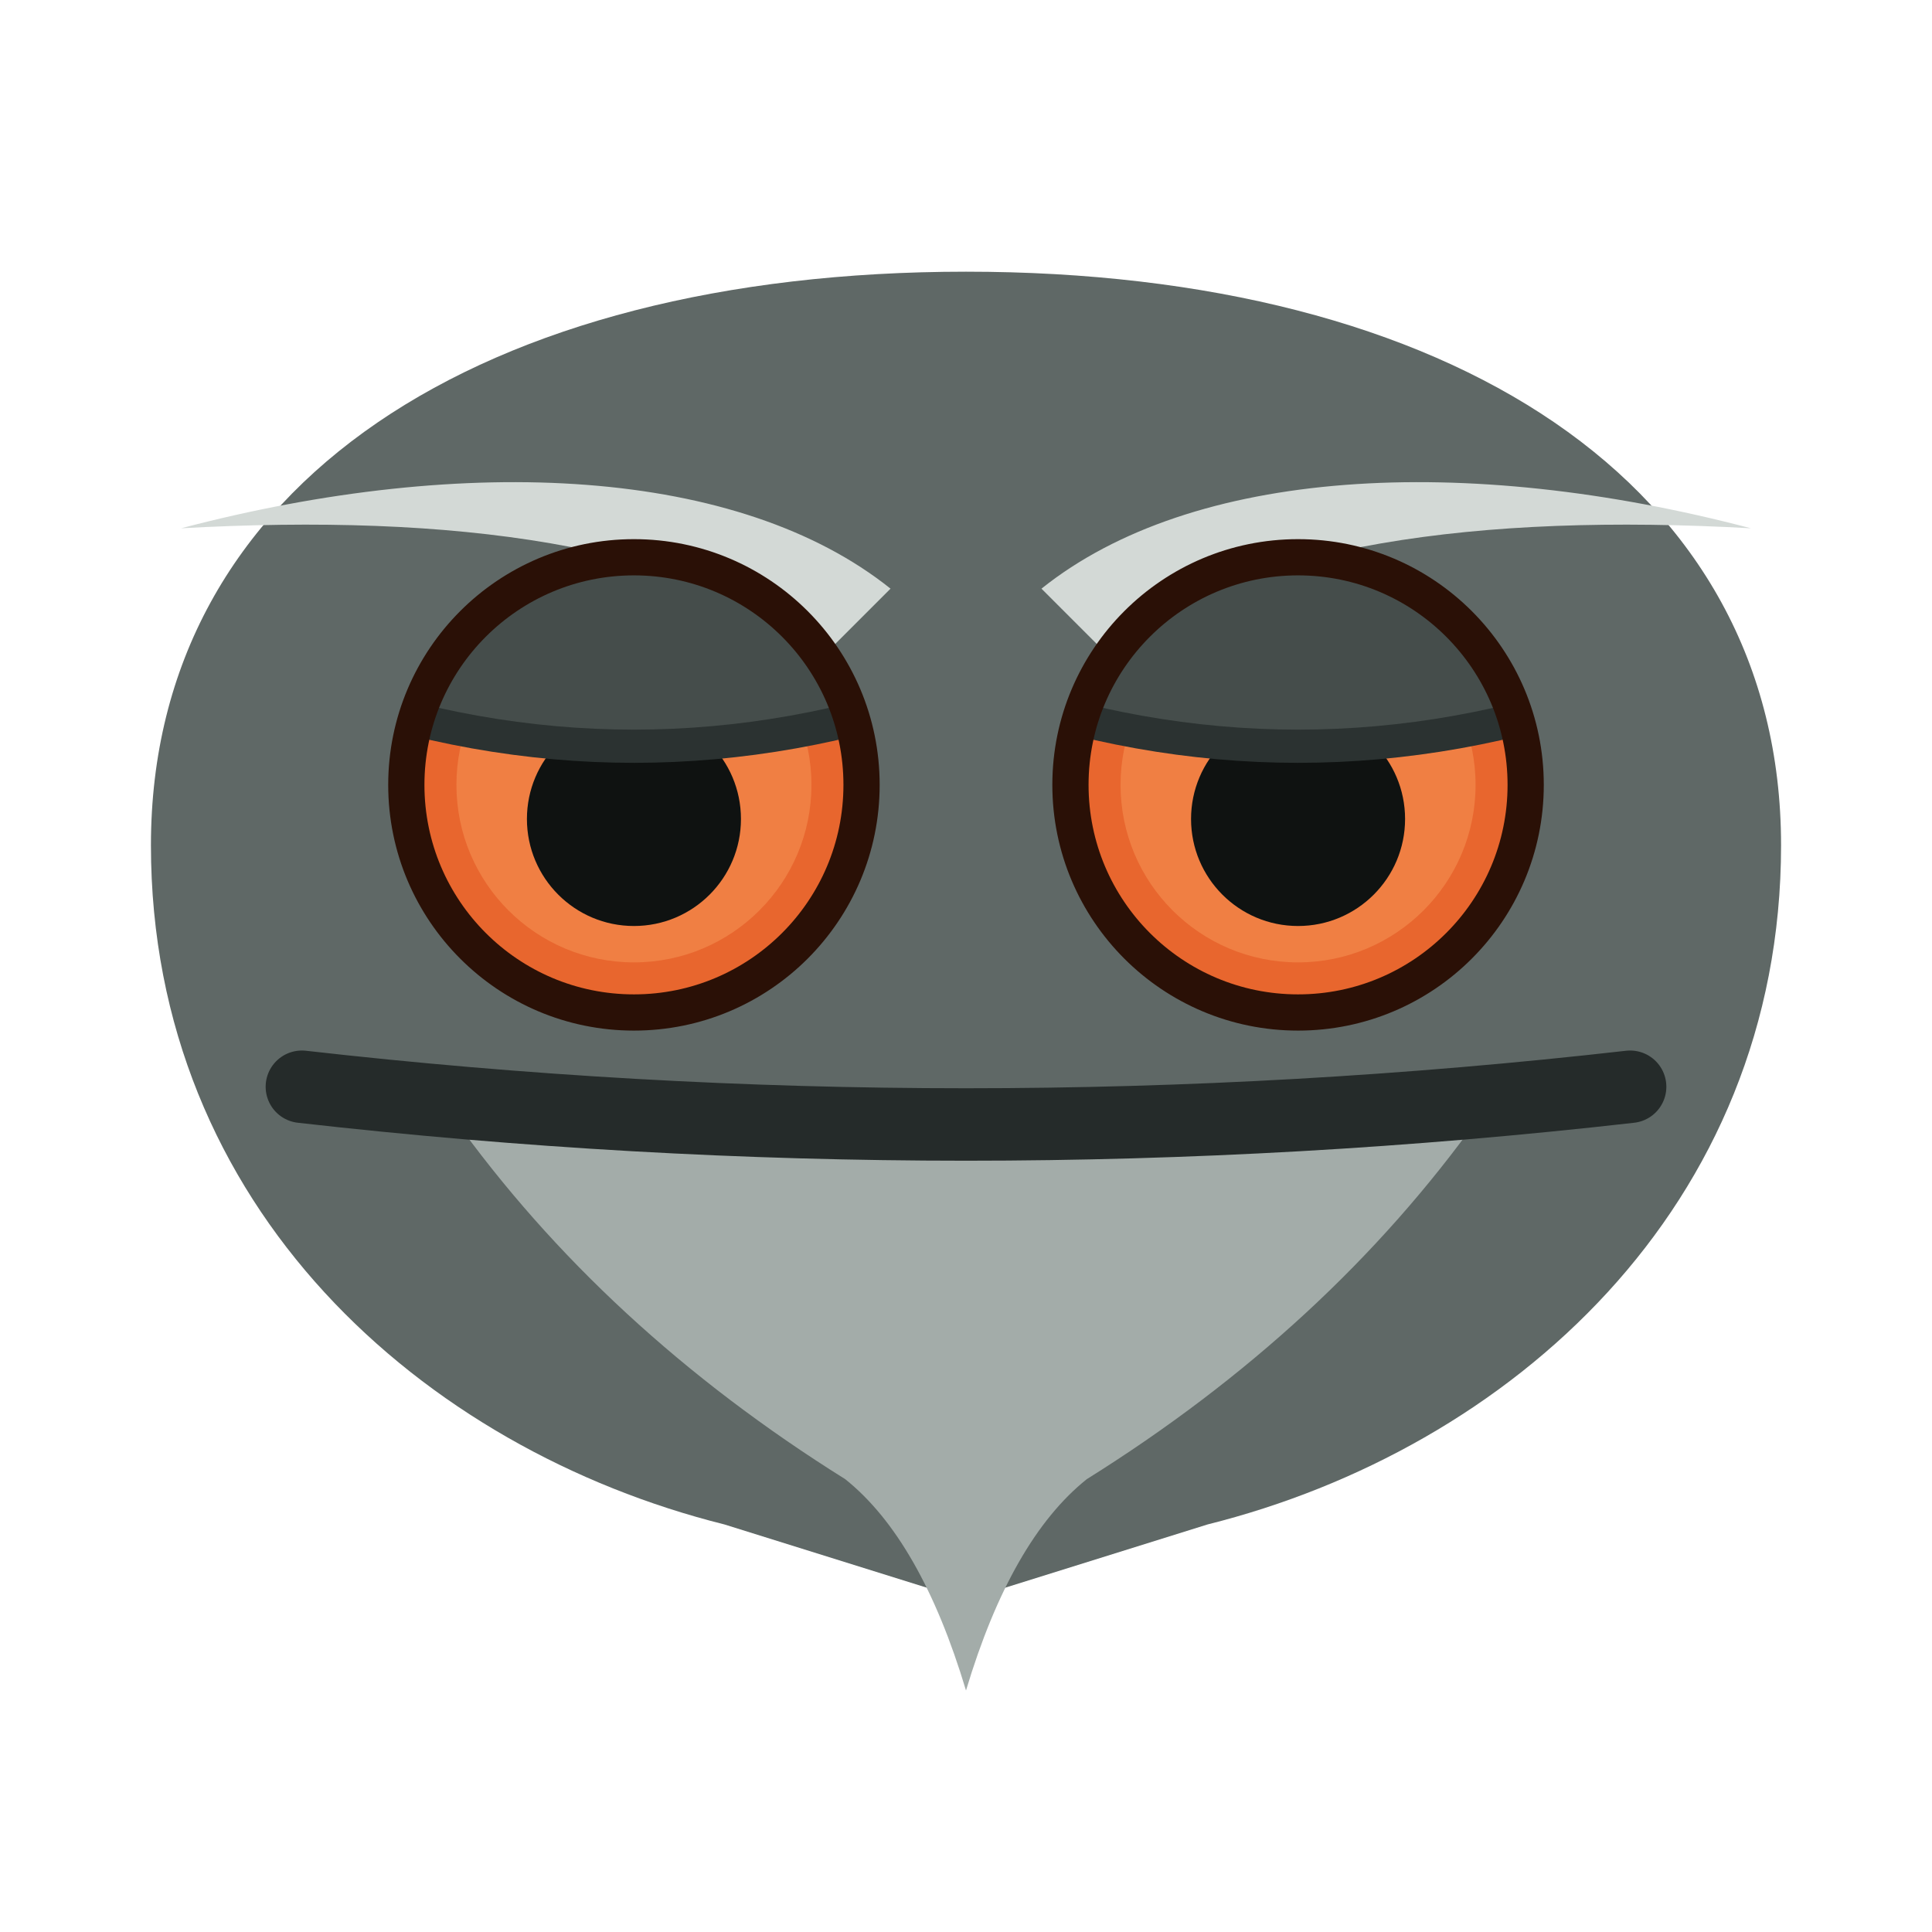
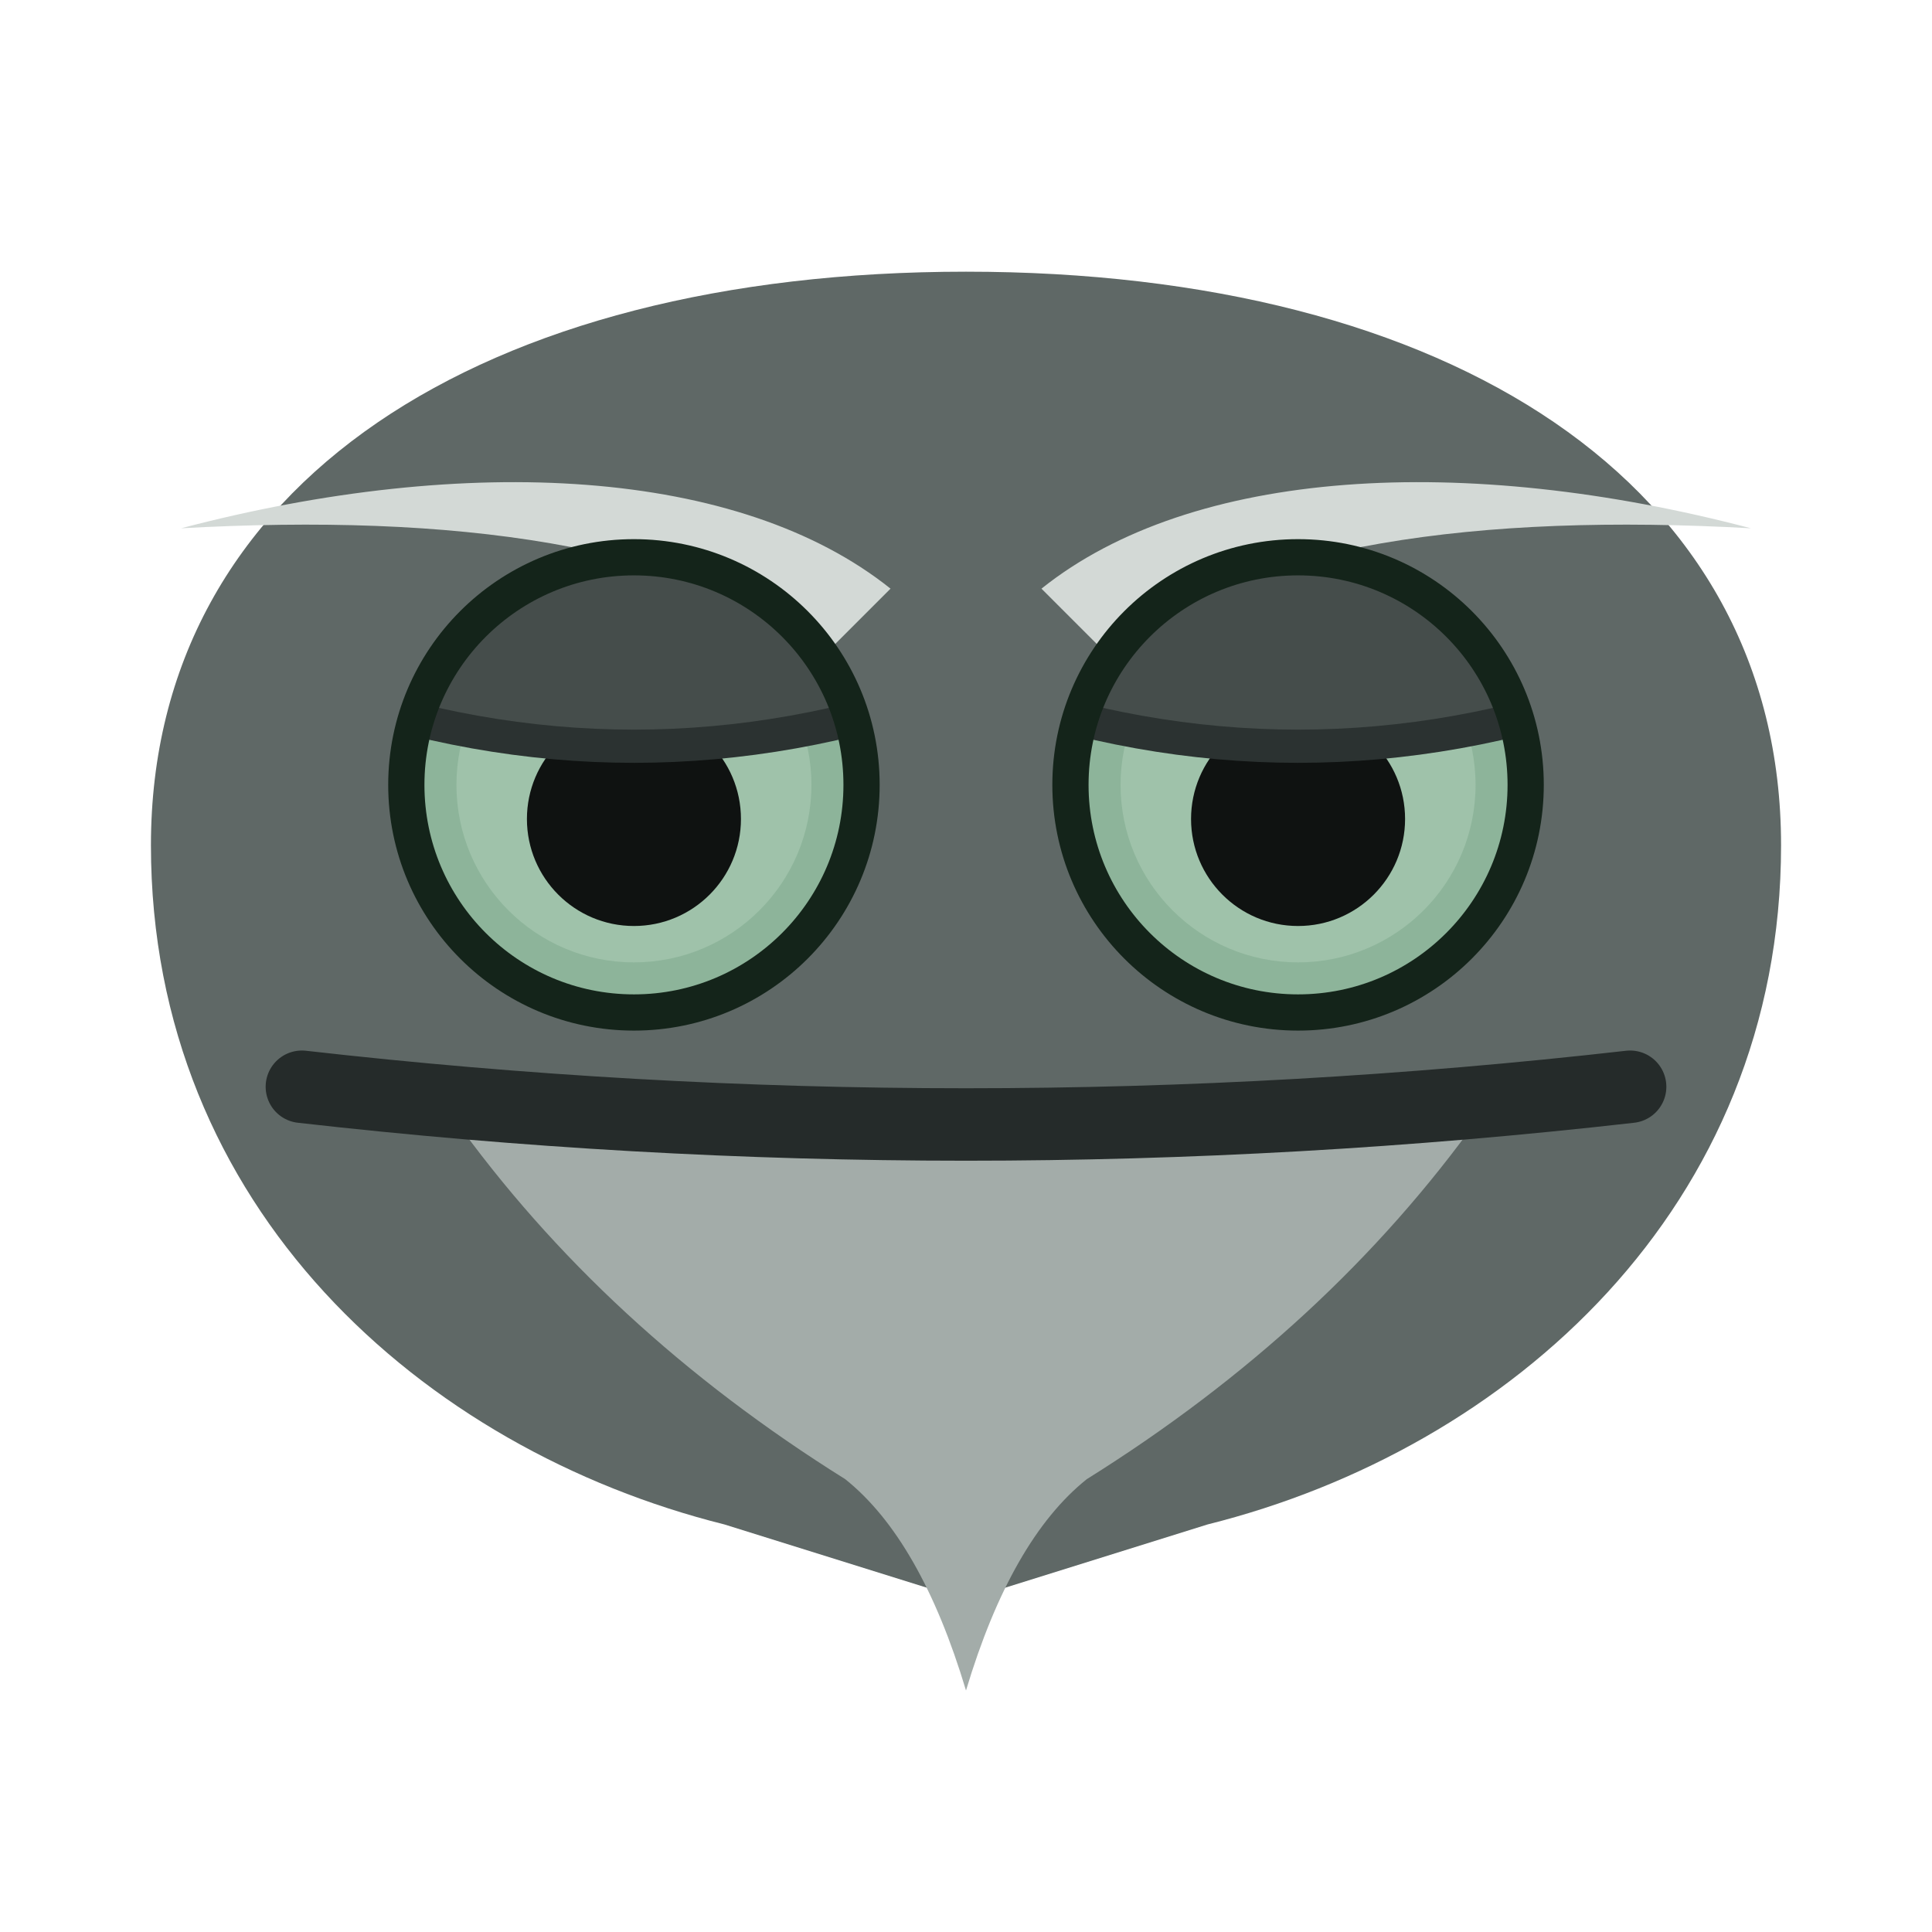
<svg xmlns="http://www.w3.org/2000/svg" viewBox="0 0 128 128" width="128" height="128" role="img" aria-label="frogmouth (small)">
  <g transform="translate(0 0) scale(1)">
    <path fill="#5F6866" d="M10 56C10 32 32 18 64 18C96 18 118 32 118 56C118 80 100 96 80 101L64 106L48 101C28 96 10 80 10 56Z" />
    <path fill="#D3D9D6" d="M59 39C49 31 31 30 12 35C30 34 45 36 55 43Z" />
    <path fill="#D3D9D6" d="M69 39C79 31 97 30 116 35C98 34 83 36 73 43Z" />
    <g transform="translate(42 52)">
      <clipPath id="e3">
        <circle r="14.58" />
      </clipPath>
-       <circle r="15.08" fill="#E8662E" />
-       <circle r="11.76" fill="#F38A4C" opacity=".7" />
+       <circle r="15.08" fill="#8DB49A" />
+       <circle r="11.76" fill="#A6C8B0" opacity=".7" />
      <g clip-path="url(#e3)">
        <circle cy="2.26" r="7.09" fill="#0F1211" />
        <g class="lid">
          <path fill="#454D4B" d="M-21.11 -45.24H21.11V-6.33Q0 1.21 -21.11 -6.33Z" />
          <path fill="none" stroke="#2B3231" stroke-width="2.2" stroke-linecap="round" d="M-21.11 -6.33Q0 1.21 21.11 -6.33" />
        </g>
      </g>
-       <circle r="15.08" fill="none" stroke="#2A1006" stroke-width="2.4" />
+       <circle r="15.08" fill="none" stroke="#14241A" stroke-width="2.4" />
    </g>
    <g transform="translate(86 52)">
      <clipPath id="e4">
        <circle r="14.58" />
      </clipPath>
-       <circle r="15.08" fill="#E8662E" />
-       <circle r="11.76" fill="#F38A4C" opacity=".7" />
+       <circle r="15.08" fill="#8DB49A" />
+       <circle r="11.76" fill="#A6C8B0" opacity=".7" />
      <g clip-path="url(#e4)">
        <circle cy="2.26" r="7.09" fill="#0F1211" />
        <g class="lid">
          <path fill="#454D4B" d="M-21.11 -45.24H21.11V-6.33Q0 1.21 -21.11 -6.33Z" />
          <path fill="none" stroke="#2B3231" stroke-width="2.2" stroke-linecap="round" d="M-21.11 -6.33Q0 1.21 21.11 -6.33" />
        </g>
      </g>
-       <circle r="15.08" fill="none" stroke="#2A1006" stroke-width="2.4" />
+       <circle r="15.08" fill="none" stroke="#14241A" stroke-width="2.4" />
    </g>
    <path fill="#A3ACA9" d="M30 74Q64 71 98 74Q88 88 72 98Q67 102 64 112Q61 102 56 98Q40 88 30 74Z" />
    <path fill="none" stroke="#252B2A" stroke-width="4.8" stroke-linecap="round" d="M20 72Q42 74.5 64 74.5Q86 74.5 108 72" />
  </g>
</svg>
